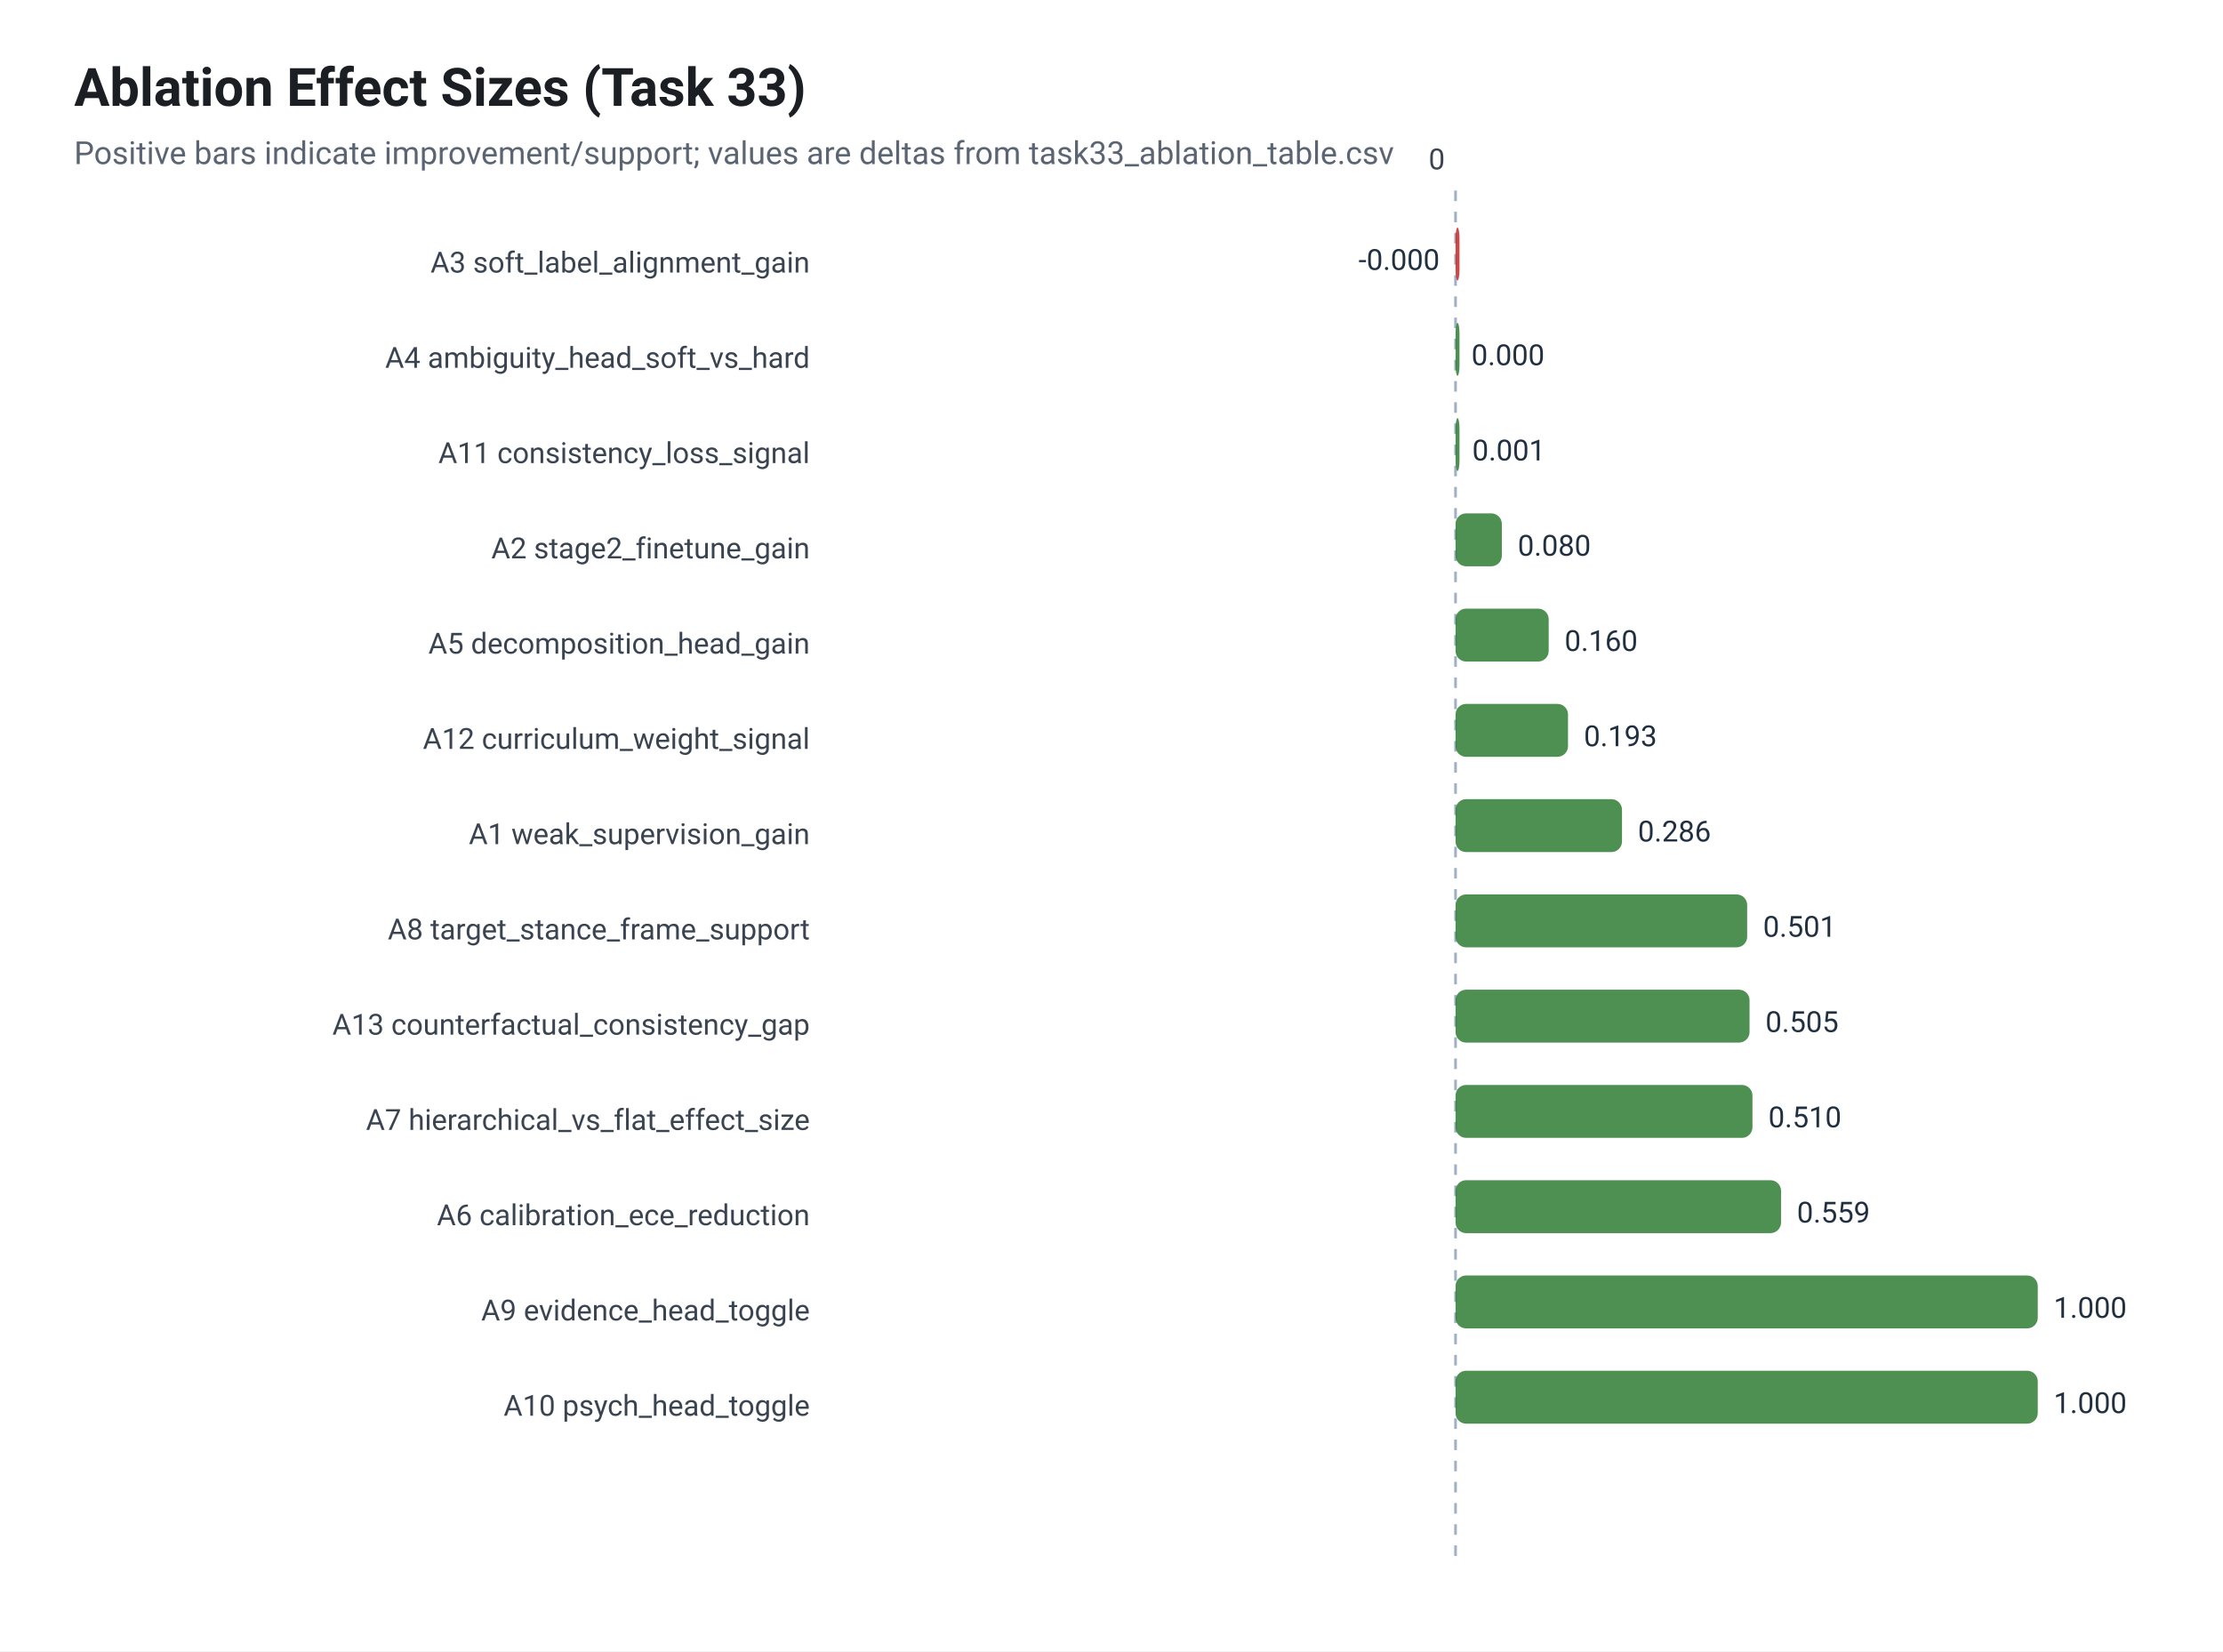
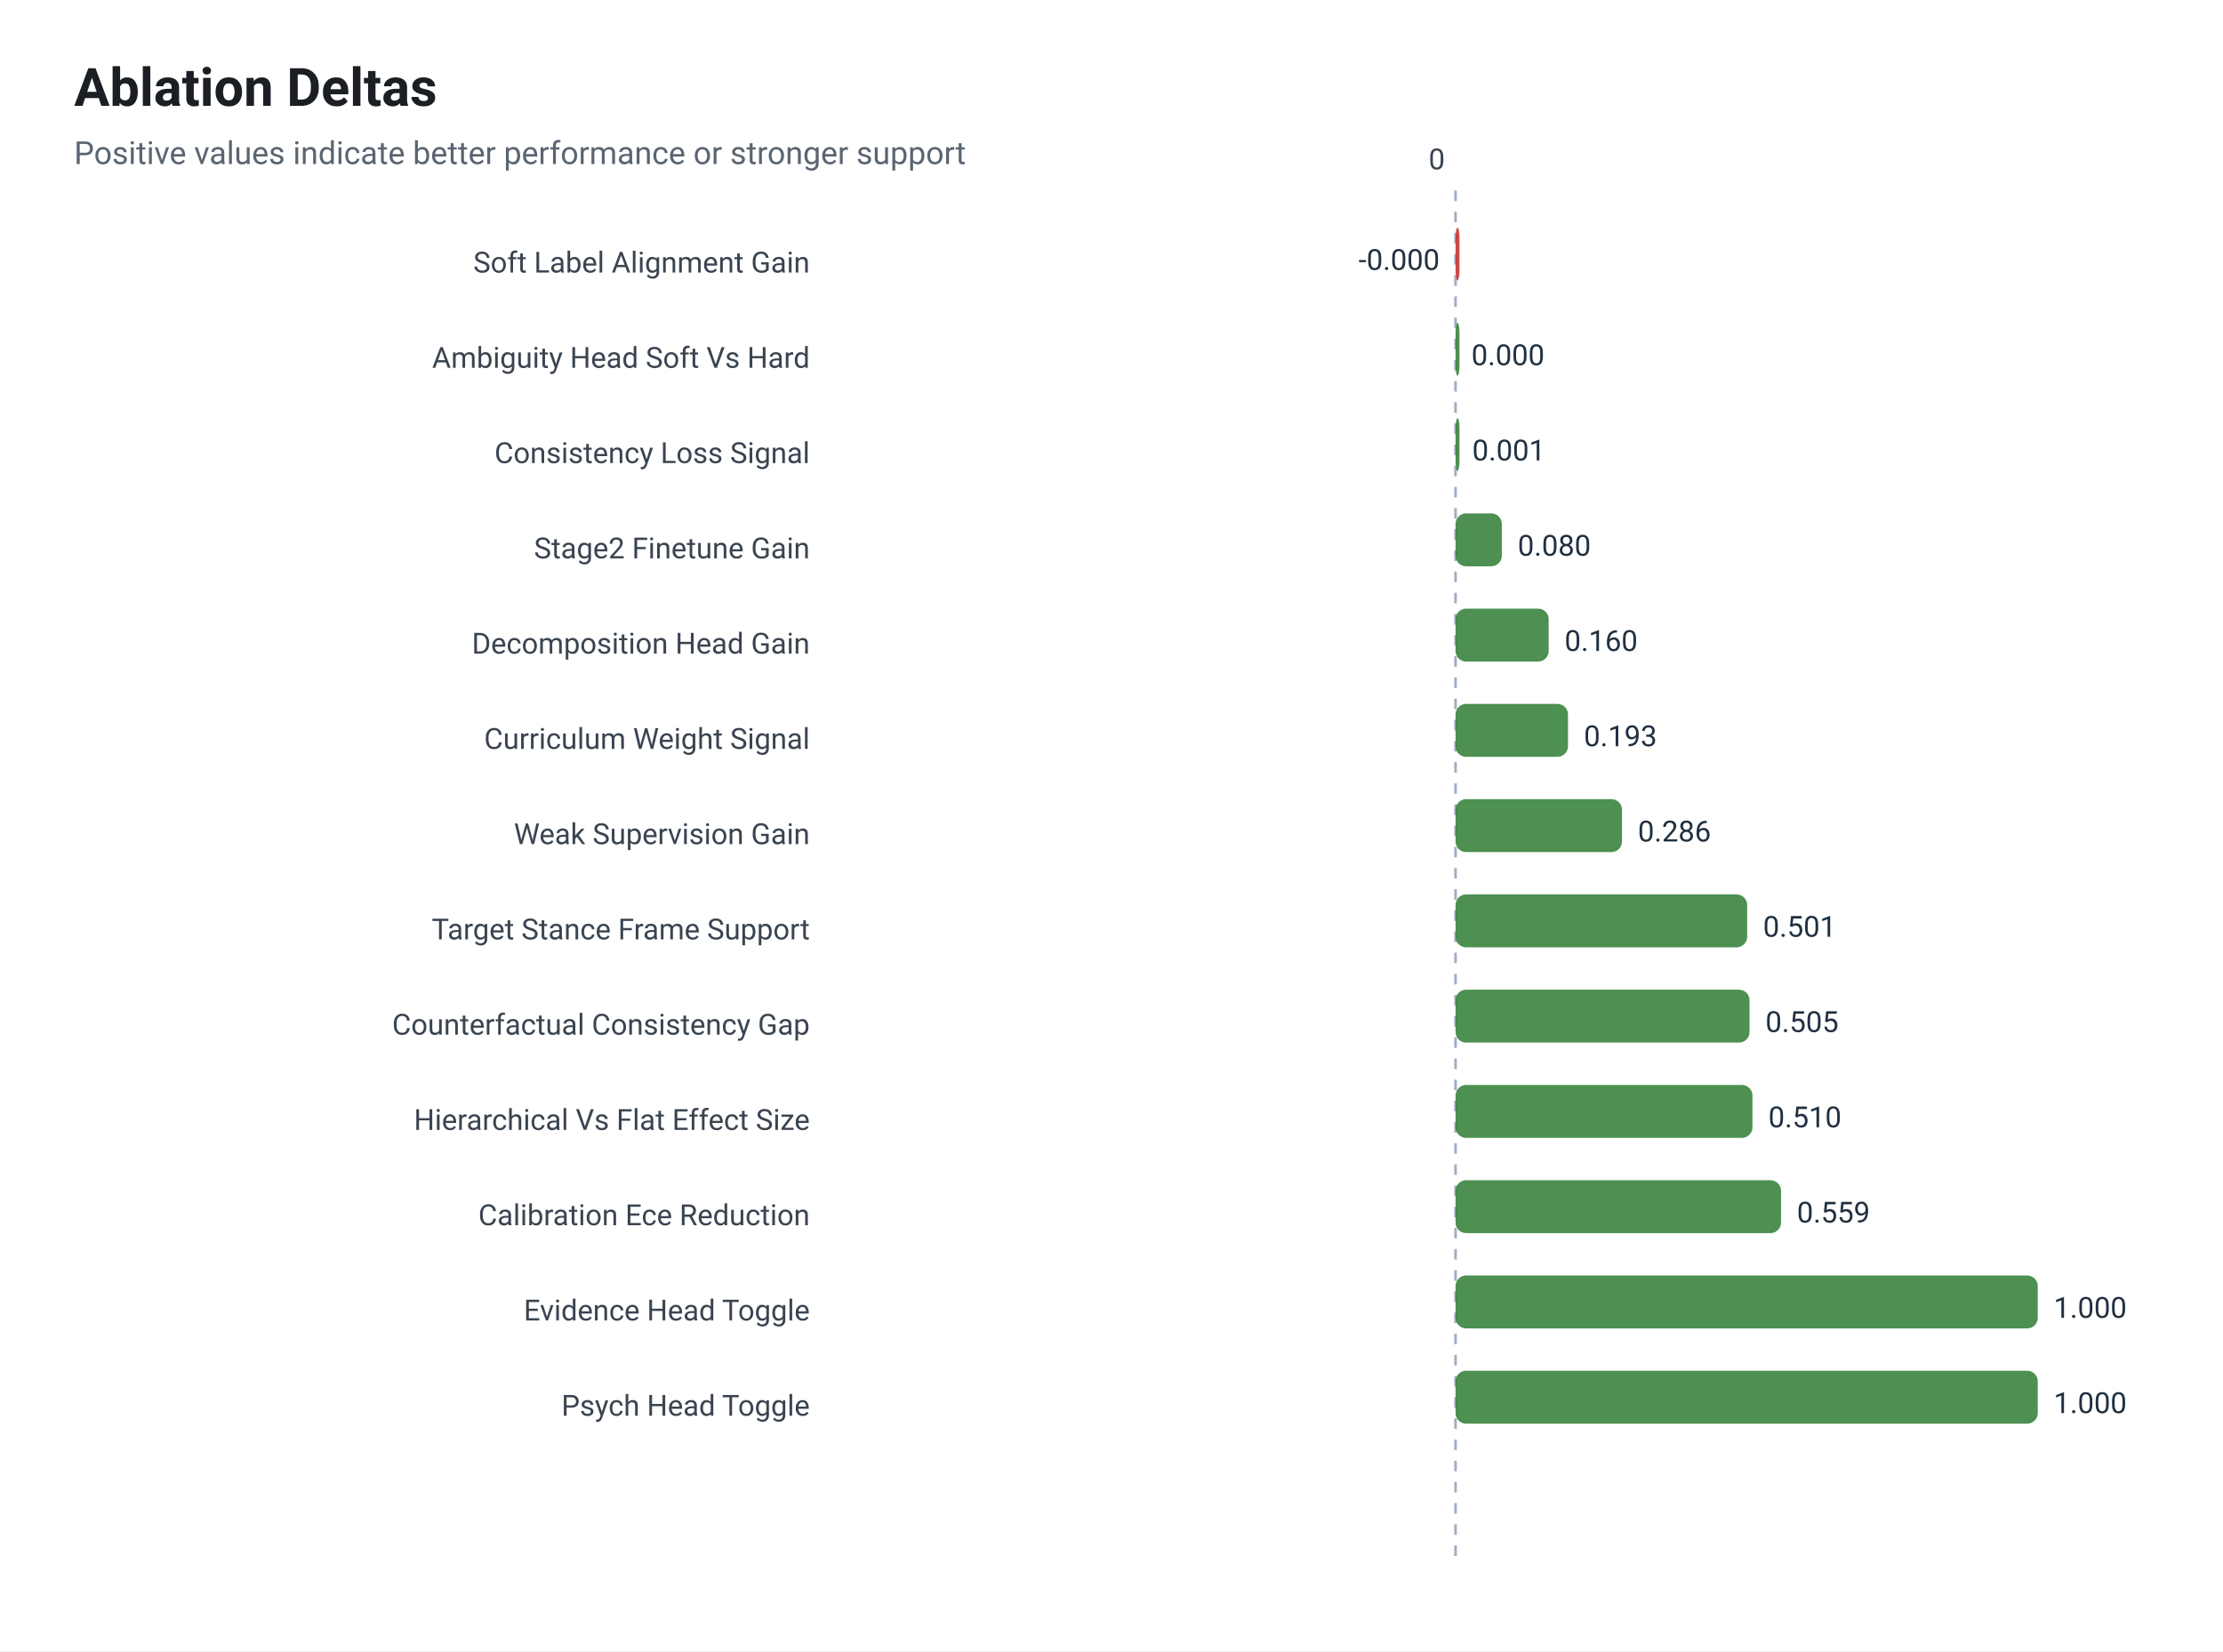
<svg xmlns="http://www.w3.org/2000/svg" width="840" height="624" viewBox="0 0 840 624">
  <style>
text { font-family: -apple-system, BlinkMacSystemFont, 'Segoe UI', Roboto, Helvetica, Arial, sans-serif; fill: #1b1f23; }
.title { font-size: 20px; font-weight: 700; }
.subtitle { font-size: 12px; fill: #5a6472; }
.axis { font-size: 11px; fill: #3a4451; }
.label { font-size: 12px; font-weight: 600; }
.value { font-size: 11px; fill: #203040; }
</style>
  <rect x="0" y="0" width="100%" height="100%" fill="#ffffff" />
-   <text class="title" x="28" y="40">Ablation Effect Sizes (Task 33)</text>
-   <text class="subtitle" x="28" y="62">Positive bars indicate improvement/support; values are deltas from task33_ablation_table.csv</text>
+   <text class="title" x="28" y="40">Ablation Deltas</text>
+   <text class="subtitle" x="28" y="62">Positive values indicate better performance or stronger support</text>
  <line x1="550.0" y1="72" x2="550.0" y2="588" stroke="#9fb0c6" stroke-dasharray="4 4" />
  <text class="axis" x="546.0" y="64" text-anchor="end">0</text>
-   <text class="axis" x="306" y="103" text-anchor="end">A3 soft_label_alignment_gain</text>
+   <text class="axis" x="306" y="103" text-anchor="end">Soft Label Alignment Gain</text>
  <rect x="550.0" y="86" width="1.5" height="20" rx="4" fill="#c62828" opacity="0.85" />
  <text class="value" x="544.0" y="102" text-anchor="end">-0.000</text>
-   <text class="axis" x="306" y="139" text-anchor="end">A4 ambiguity_head_soft_vs_hard</text>
+   <text class="axis" x="306" y="139" text-anchor="end">Ambiguity Head Soft Vs Hard</text>
  <rect x="550.0" y="122" width="1.5" height="20" rx="4" fill="#2e7d32" opacity="0.85" />
  <text class="value" x="556.0" y="138" text-anchor="start">0.000</text>
-   <text class="axis" x="306" y="175" text-anchor="end">A11 consistency_loss_signal</text>
+   <text class="axis" x="306" y="175" text-anchor="end">Consistency Loss Signal</text>
  <rect x="550.0" y="158" width="1.5" height="20" rx="4" fill="#2e7d32" opacity="0.85" />
  <text class="value" x="556.3" y="174" text-anchor="start">0.001</text>
-   <text class="axis" x="306" y="211" text-anchor="end">A2 stage2_finetune_gain</text>
+   <text class="axis" x="306" y="211" text-anchor="end">Stage2 Finetune Gain</text>
  <rect x="550.0" y="194" width="17.5" height="20" rx="4" fill="#2e7d32" opacity="0.85" />
  <text class="value" x="573.5" y="210" text-anchor="start">0.080</text>
-   <text class="axis" x="306" y="247" text-anchor="end">A5 decomposition_head_gain</text>
+   <text class="axis" x="306" y="247" text-anchor="end">Decomposition Head Gain</text>
  <rect x="550.0" y="230" width="35.2" height="20" rx="4" fill="#2e7d32" opacity="0.85" />
  <text class="value" x="591.2" y="246" text-anchor="start">0.160</text>
-   <text class="axis" x="306" y="283" text-anchor="end">A12 curriculum_weight_signal</text>
+   <text class="axis" x="306" y="283" text-anchor="end">Curriculum Weight Signal</text>
  <rect x="550.0" y="266" width="42.5" height="20" rx="4" fill="#2e7d32" opacity="0.85" />
  <text class="value" x="598.5" y="282" text-anchor="start">0.193</text>
-   <text class="axis" x="306" y="319" text-anchor="end">A1 weak_supervision_gain</text>
+   <text class="axis" x="306" y="319" text-anchor="end">Weak Supervision Gain</text>
  <rect x="550.0" y="302" width="62.9" height="20" rx="4" fill="#2e7d32" opacity="0.85" />
  <text class="value" x="618.9" y="318" text-anchor="start">0.286</text>
-   <text class="axis" x="306" y="355" text-anchor="end">A8 target_stance_frame_support</text>
+   <text class="axis" x="306" y="355" text-anchor="end">Target Stance Frame Support</text>
  <rect x="550.0" y="338" width="110.2" height="20" rx="4" fill="#2e7d32" opacity="0.85" />
  <text class="value" x="666.2" y="354" text-anchor="start">0.501</text>
-   <text class="axis" x="306" y="391" text-anchor="end">A13 counterfactual_consistency_gap</text>
+   <text class="axis" x="306" y="391" text-anchor="end">Counterfactual Consistency Gap</text>
  <rect x="550.0" y="374" width="111.1" height="20" rx="4" fill="#2e7d32" opacity="0.85" />
  <text class="value" x="667.1" y="390" text-anchor="start">0.505</text>
-   <text class="axis" x="306" y="427" text-anchor="end">A7 hierarchical_vs_flat_effect_size</text>
+   <text class="axis" x="306" y="427" text-anchor="end">Hierarchical Vs Flat Effect Size</text>
  <rect x="550.0" y="410" width="112.2" height="20" rx="4" fill="#2e7d32" opacity="0.85" />
  <text class="value" x="668.2" y="426" text-anchor="start">0.510</text>
-   <text class="axis" x="306" y="463" text-anchor="end">A6 calibration_ece_reduction</text>
+   <text class="axis" x="306" y="463" text-anchor="end">Calibration Ece Reduction</text>
  <rect x="550.0" y="446" width="123.0" height="20" rx="4" fill="#2e7d32" opacity="0.85" />
  <text class="value" x="679.0" y="462" text-anchor="start">0.559</text>
-   <text class="axis" x="306" y="499" text-anchor="end">A9 evidence_head_toggle</text>
+   <text class="axis" x="306" y="499" text-anchor="end">Evidence Head Toggle</text>
  <rect x="550.0" y="482" width="220.0" height="20" rx="4" fill="#2e7d32" opacity="0.85" />
  <text class="value" x="776.0" y="498" text-anchor="start">1.000</text>
-   <text class="axis" x="306" y="535" text-anchor="end">A10 psych_head_toggle</text>
+   <text class="axis" x="306" y="535" text-anchor="end">Psych Head Toggle</text>
  <rect x="550.0" y="518" width="220.0" height="20" rx="4" fill="#2e7d32" opacity="0.85" />
  <text class="value" x="776.0" y="534" text-anchor="start">1.000</text>
</svg>
